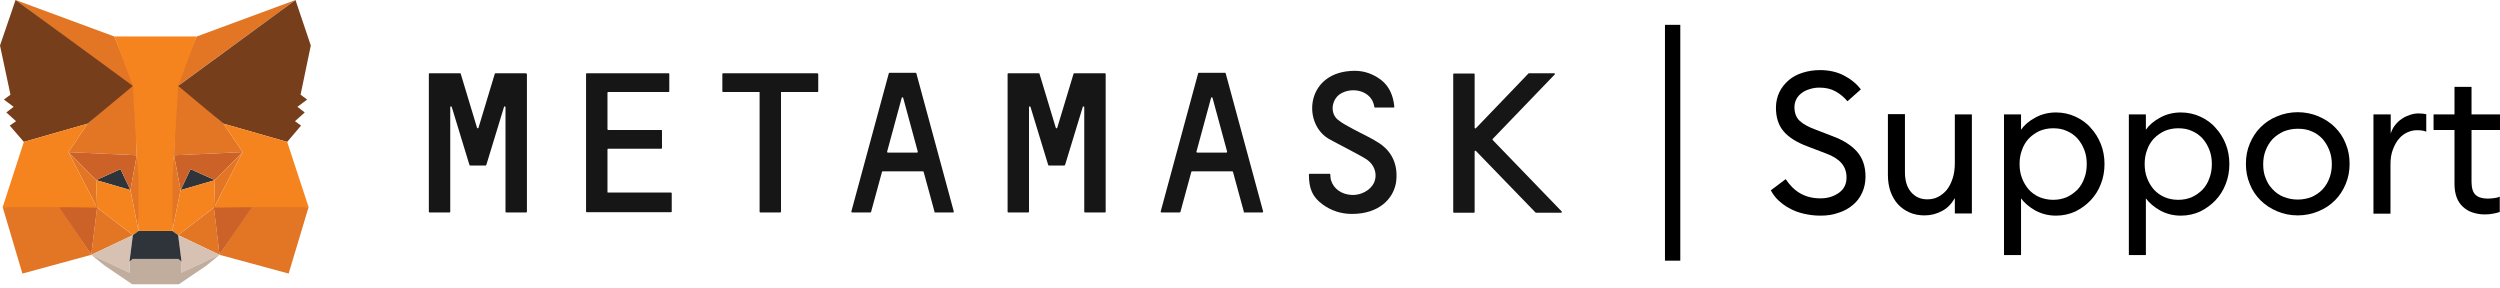
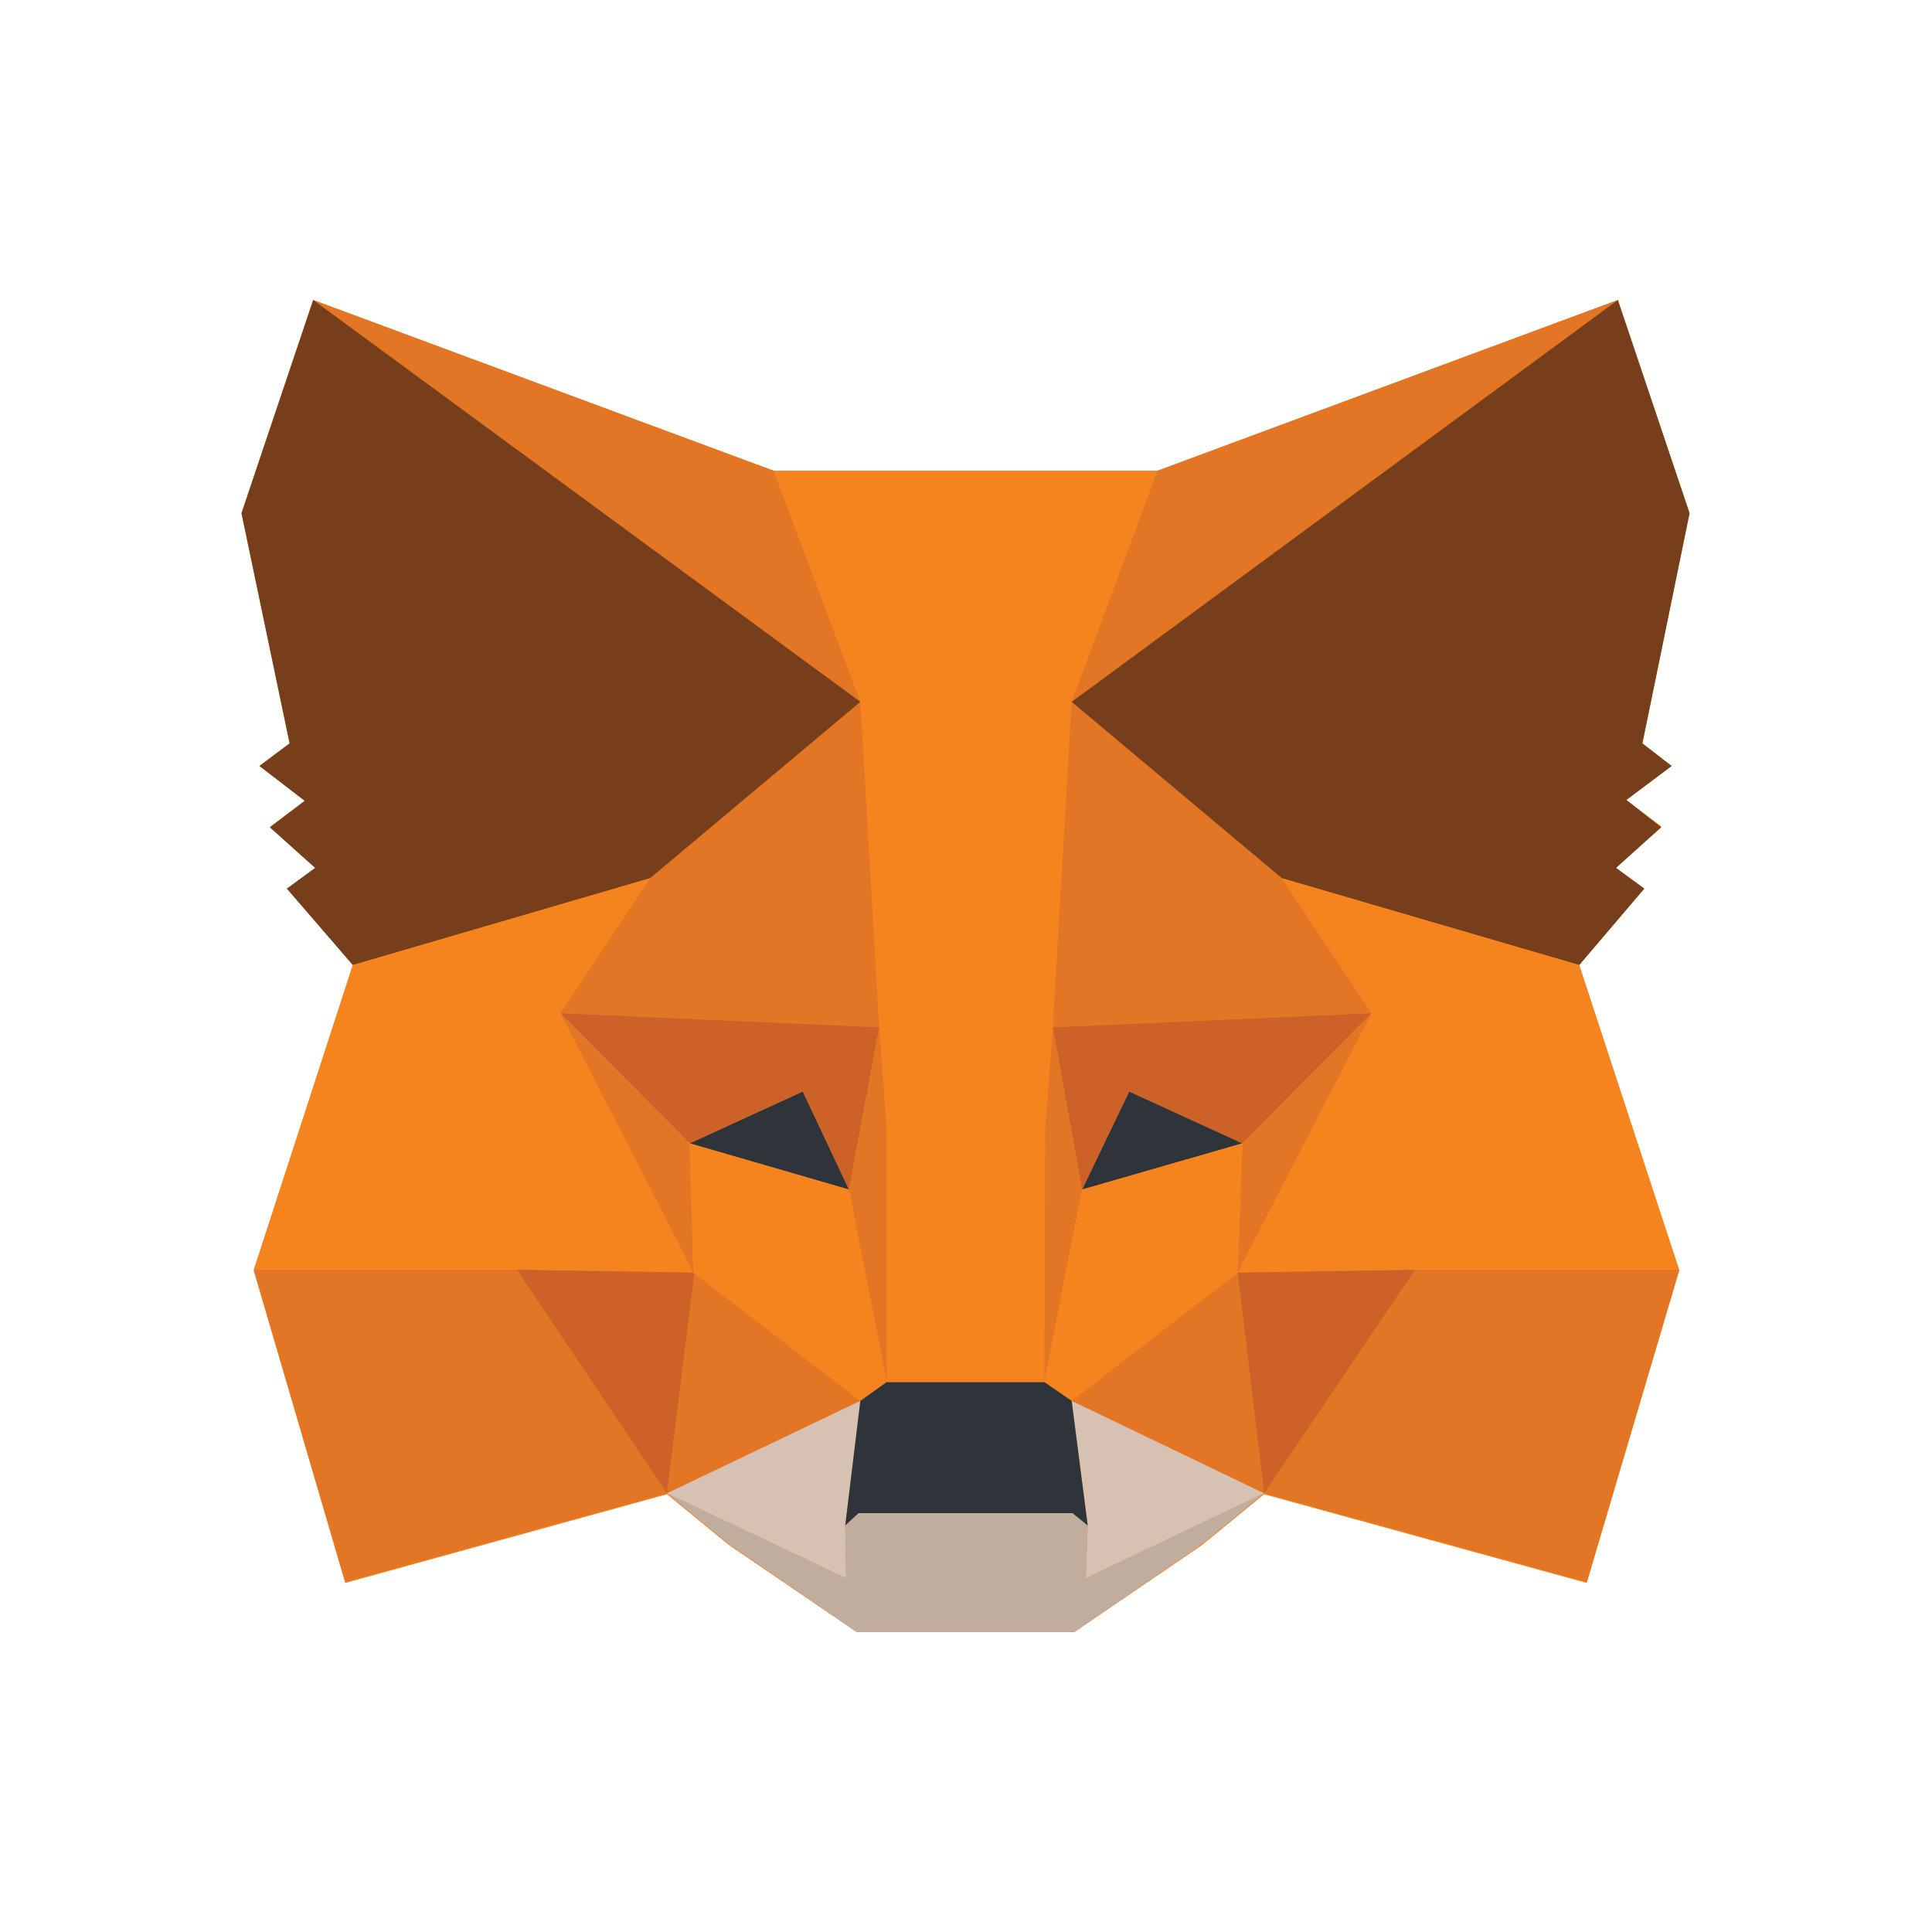
- <svg xmlns="http://www.w3.org/2000/svg" width="270" height="31" viewBox="0 0 270 31" fill="none">
-   <path fill-rule="evenodd" clip-rule="evenodd" d="M179.816 28.152V2.682H181.472V28.152H179.816Z" fill="black" />
-   <path d="M148.984 15.481C148.117 14.903 147.144 14.483 146.224 13.983C145.62 13.641 144.989 13.352 144.489 12.932C143.622 12.222 143.806 10.803 144.7 10.172C146.014 9.304 148.195 9.778 148.432 11.565C148.432 11.591 148.458 11.617 148.511 11.617H150.509C150.561 11.617 150.587 11.591 150.587 11.539C150.482 10.303 150.009 9.278 149.142 8.621C148.301 7.99 147.354 7.648 146.329 7.648C141.072 7.648 140.599 13.195 143.438 14.956C143.753 15.166 146.539 16.559 147.512 17.164C148.485 17.768 148.8 18.872 148.379 19.766C147.985 20.554 146.986 21.106 145.988 21.054C144.884 21.001 144.042 20.397 143.753 19.477C143.701 19.319 143.674 18.977 143.674 18.846C143.674 18.82 143.648 18.767 143.596 18.767H141.44C141.414 18.767 141.361 18.793 141.361 18.846C141.361 20.397 141.756 21.264 142.807 22.053C143.806 22.789 144.884 23.104 146.014 23.104C148.958 23.104 150.482 21.448 150.771 19.713C151.008 18.005 150.482 16.48 148.984 15.481Z" fill="#161616" />
-   <path d="M116.022 7.912C115.996 7.912 115.97 7.938 115.944 7.965L114.182 13.8C114.156 13.879 114.051 13.879 114.025 13.8L112.264 7.965C112.264 7.938 112.237 7.912 112.185 7.912H108.899C108.873 7.912 108.82 7.938 108.82 7.991V22.868C108.82 22.895 108.847 22.947 108.899 22.947H111.055C111.081 22.947 111.133 22.921 111.133 22.868V11.566C111.133 11.487 111.265 11.461 111.291 11.54L113.078 17.401L113.21 17.822C113.21 17.848 113.236 17.874 113.289 17.874H114.945C114.971 17.874 114.997 17.848 115.024 17.822L115.155 17.401L116.942 11.54C116.969 11.461 117.1 11.487 117.1 11.566V22.868C117.1 22.895 117.126 22.947 117.179 22.947H119.334C119.361 22.947 119.413 22.921 119.413 22.868V7.991C119.413 7.965 119.387 7.912 119.334 7.912H116.022Z" fill="#161616" />
-   <path d="M88.265 7.912H78.093C78.067 7.912 78.014 7.938 78.014 7.991V9.857C78.014 9.883 78.04 9.936 78.093 9.936H82.036V22.868C82.036 22.895 82.062 22.947 82.115 22.947H84.27C84.296 22.947 84.349 22.921 84.349 22.868V9.936H88.292C88.318 9.936 88.371 9.91 88.371 9.857V7.991C88.344 7.965 88.318 7.912 88.265 7.912Z" fill="#161616" />
-   <path d="M95.809 16.376L97.386 10.567C97.413 10.488 97.518 10.488 97.544 10.567L99.121 16.376C99.121 16.428 99.095 16.481 99.042 16.481H95.888C95.835 16.481 95.809 16.428 95.809 16.376ZM100.961 22.947H102.932C102.985 22.947 103.011 22.894 103.011 22.842L98.963 7.912C98.963 7.886 98.937 7.859 98.885 7.859H96.072C96.046 7.859 96.019 7.886 95.993 7.912L91.945 22.842C91.945 22.894 91.972 22.947 92.024 22.947H93.996C94.022 22.947 94.048 22.921 94.074 22.894L95.257 18.557C95.257 18.531 95.284 18.505 95.336 18.505H99.673C99.699 18.505 99.726 18.531 99.752 18.557L100.935 22.894C100.882 22.921 100.935 22.947 100.961 22.947Z" fill="#161616" />
-   <path d="M129.217 16.376L130.795 10.567C130.821 10.488 130.926 10.488 130.952 10.567L132.529 16.376C132.529 16.428 132.503 16.481 132.45 16.481H129.296C129.244 16.481 129.217 16.428 129.217 16.376ZM134.369 22.947H136.341C136.393 22.947 136.42 22.894 136.42 22.842L132.372 7.912C132.372 7.886 132.345 7.859 132.293 7.859H129.48C129.454 7.859 129.428 7.886 129.401 7.912L125.354 22.842C125.354 22.894 125.38 22.947 125.432 22.947H127.404C127.43 22.947 127.456 22.921 127.483 22.894L128.665 18.557C128.665 18.531 128.692 18.505 128.744 18.505H133.081C133.108 18.505 133.134 18.531 133.16 18.557L134.343 22.894C134.29 22.921 134.317 22.947 134.369 22.947Z" fill="#161616" />
-   <path d="M65.608 20.739V16.139C65.608 16.113 65.634 16.061 65.686 16.061H71.416C71.443 16.061 71.495 16.034 71.495 15.982V14.115C71.495 14.089 71.469 14.037 71.416 14.037H65.686C65.66 14.037 65.608 14.01 65.608 13.958V10.015C65.608 9.989 65.634 9.936 65.686 9.936H72.205C72.231 9.936 72.284 9.91 72.284 9.857V7.991C72.284 7.965 72.258 7.912 72.205 7.912H63.373C63.347 7.912 63.294 7.938 63.294 7.991V22.842C63.294 22.868 63.321 22.921 63.373 22.921H72.468C72.494 22.921 72.547 22.895 72.547 22.842V20.871C72.547 20.844 72.52 20.792 72.468 20.792H65.66C65.634 20.818 65.608 20.792 65.608 20.739Z" fill="#161616" />
-   <path d="M168.645 22.816L161.206 15.114C161.18 15.088 161.18 15.035 161.206 15.009L167.909 8.044C167.962 7.991 167.909 7.912 167.857 7.912H165.123C165.097 7.912 165.097 7.912 165.07 7.938L159.393 13.852C159.34 13.905 159.261 13.852 159.261 13.8V8.017C159.261 7.991 159.235 7.938 159.182 7.938H157.027C157.001 7.938 156.948 7.965 156.948 8.017V22.895C156.948 22.921 156.975 22.974 157.027 22.974H159.182C159.209 22.974 159.261 22.947 159.261 22.895V16.35C159.261 16.297 159.34 16.244 159.393 16.297L165.833 22.947C165.833 22.947 165.859 22.974 165.885 22.974H168.619C168.671 22.947 168.698 22.868 168.645 22.816Z" fill="#161616" />
-   <path d="M56.776 7.912H53.517C53.49 7.912 53.464 7.938 53.438 7.965L51.677 13.8C51.65 13.879 51.545 13.879 51.519 13.8L49.758 7.965C49.758 7.938 49.731 7.912 49.679 7.912H46.393C46.367 7.912 46.315 7.938 46.315 7.991V22.868C46.315 22.895 46.341 22.947 46.393 22.947H48.549C48.575 22.947 48.627 22.921 48.627 22.868V11.566C48.627 11.487 48.759 11.461 48.785 11.54L50.573 17.401L50.704 17.822C50.704 17.848 50.73 17.874 50.783 17.874H52.439C52.465 17.874 52.492 17.848 52.518 17.822L52.649 17.401L54.437 11.54C54.463 11.461 54.594 11.487 54.594 11.566V22.868C54.594 22.895 54.62 22.947 54.673 22.947H56.828C56.855 22.947 56.907 22.921 56.907 22.868V7.991C56.855 7.965 56.828 7.912 56.776 7.912Z" fill="#161616" />
-   <path d="M31.91 0L18.794 9.594L21.238 3.943L31.91 0Z" fill="#E27625" />
-   <path d="M1.682 0L14.666 9.673L12.353 3.943L1.682 0Z" fill="#E27625" />
-   <path d="M27.205 22.236L23.709 27.52L31.174 29.544L33.329 22.368L27.205 22.236Z" fill="#E27625" />
-   <path d="M0.289 22.368L2.418 29.544L9.857 27.52L6.387 22.236L0.289 22.368Z" fill="#E27625" />
-   <path d="M9.463 13.352L7.386 16.428L14.772 16.769L14.536 8.91L9.463 13.352Z" fill="#E27625" />
-   <path d="M24.13 13.352L18.978 8.805L18.794 16.769L26.206 16.427L24.13 13.352Z" fill="#E27625" />
-   <path d="M9.856 27.521L14.351 25.392L10.487 22.422L9.856 27.521Z" fill="#E27625" />
-   <path d="M19.241 25.392L23.71 27.521L23.105 22.422L19.241 25.392Z" fill="#E27625" />
-   <path d="M23.71 27.522L19.241 25.393L19.609 28.258L19.557 29.467L23.71 27.522Z" fill="#D7C1B3" />
-   <path d="M9.856 27.522L14.009 29.467L13.983 28.258L14.351 25.393L9.856 27.522Z" fill="#D7C1B3" />
-   <path d="M14.088 20.53L10.382 19.452L13.011 18.27L14.088 20.53Z" fill="#2F343B" />
-   <path d="M19.504 20.53L20.582 18.27L23.21 19.452L19.504 20.53Z" fill="#2F343B" />
-   <path d="M9.857 27.52L10.514 22.236L6.388 22.368L9.857 27.52Z" fill="#CC6228" />
-   <path d="M23.078 22.236L23.709 27.52L27.205 22.368L23.078 22.236Z" fill="#CC6228" />
-   <path d="M26.206 16.428L18.794 16.769L19.504 20.528L20.581 18.268L23.21 19.451L26.206 16.428Z" fill="#CC6228" />
-   <path d="M10.383 19.451L13.011 18.268L14.089 20.528L14.772 16.769L7.386 16.428L10.383 19.451Z" fill="#CC6228" />
-   <path d="M7.386 16.428L10.488 22.421L10.383 19.451L7.386 16.428Z" fill="#E27625" />
-   <path d="M23.21 19.451L23.105 22.421L26.206 16.428L23.21 19.451Z" fill="#E27625" />
-   <path d="M14.772 16.77L14.089 20.528L14.956 24.944L15.167 19.109L14.772 16.77Z" fill="#E27625" />
-   <path d="M18.794 16.77L18.452 19.109L18.61 24.944L19.504 20.528L18.794 16.77Z" fill="#E27625" />
-   <path d="M19.504 20.529L18.61 24.945L19.241 25.392L23.105 22.421L23.21 19.451L19.504 20.529Z" fill="#F5841F" />
-   <path d="M10.382 19.451L10.488 22.421L14.351 25.392L14.956 24.945L14.088 20.529L10.382 19.451Z" fill="#F5841F" />
-   <path d="M19.556 29.465L19.608 28.256L19.267 27.966H14.325L13.983 28.256L14.009 29.465L9.856 27.52L11.328 28.702L14.272 30.7H19.319L22.263 28.702L23.709 27.52L19.556 29.465Z" fill="#C0AD9E" />
-   <path d="M19.24 25.392L18.61 24.945H14.956L14.351 25.392L13.983 28.257L14.325 27.968H19.267L19.608 28.257L19.24 25.392Z" fill="#2F343B" />
-   <path d="M32.463 10.225L33.567 4.915L31.911 0L19.241 9.279L24.13 13.353L31.017 15.324L32.515 13.563L31.858 13.09L32.91 12.144L32.121 11.539L33.172 10.751L32.463 10.225Z" fill="#763E1A" />
-   <path d="M0 4.915L1.13 10.225L0.421 10.751L1.472 11.539L0.683 12.144L1.735 13.09L1.051 13.563L2.576 15.324L9.463 13.353L14.352 9.279L1.682 0L0 4.915Z" fill="#763E1A" />
-   <path d="M31.016 15.325L24.13 13.354L26.206 16.429L23.105 22.422L27.205 22.369H33.329L31.016 15.325Z" fill="#F5841F" />
-   <path d="M9.463 13.354L2.576 15.325L0.289 22.369H6.387L10.488 22.422L7.386 16.429L9.463 13.354Z" fill="#F5841F" />
-   <path d="M18.794 16.768L19.241 9.277L21.238 3.941H12.354L14.352 9.277L14.772 16.768L14.956 19.134V24.943H18.61L18.636 19.134L18.794 16.768Z" fill="#F5841F" />
-   <path d="M196.586 23.289C195.956 23.289 195.377 23.21 194.799 23.078C194.247 22.947 193.721 22.763 193.274 22.5C192.801 22.264 192.407 21.948 192.065 21.633C191.724 21.317 191.461 20.949 191.25 20.555L192.854 19.346C193.274 19.977 193.774 20.503 194.405 20.871C195.036 21.239 195.772 21.423 196.613 21.423C197.401 21.423 198.058 21.212 198.61 20.818C199.162 20.424 199.425 19.872 199.425 19.162C199.425 18.558 199.241 18.032 198.873 17.611C198.505 17.191 197.953 16.849 197.243 16.586L195.246 15.824C194.037 15.377 193.169 14.825 192.617 14.168C192.065 13.511 191.802 12.67 191.802 11.618C191.802 11.014 191.934 10.462 192.17 9.962C192.407 9.463 192.749 9.042 193.169 8.674C193.59 8.306 194.089 8.043 194.668 7.859C195.246 7.675 195.877 7.57 196.56 7.57C197.506 7.57 198.374 7.754 199.136 8.149C199.898 8.543 200.503 9.042 200.976 9.647L199.53 10.935C199.136 10.488 198.715 10.12 198.216 9.857C197.743 9.594 197.165 9.463 196.508 9.463C196.14 9.463 195.772 9.515 195.456 9.621C195.114 9.726 194.825 9.857 194.589 10.041C194.352 10.225 194.142 10.435 194.01 10.698C193.879 10.961 193.8 11.25 193.8 11.566C193.8 12.197 193.984 12.696 194.378 13.064C194.746 13.406 195.325 13.721 196.113 14.01L197.953 14.72C199.083 15.14 199.951 15.692 200.555 16.376C201.16 17.059 201.475 17.953 201.475 19.083C201.475 19.714 201.344 20.319 201.107 20.818C200.871 21.344 200.529 21.791 200.109 22.132C199.688 22.5 199.162 22.789 198.584 22.973C197.927 23.21 197.296 23.289 196.586 23.289Z" fill="black" />
-   <path d="M207.836 23.263C207.258 23.263 206.706 23.158 206.233 22.947C205.76 22.737 205.339 22.448 204.998 22.08C204.656 21.712 204.393 21.265 204.183 20.713C203.999 20.187 203.894 19.583 203.894 18.899V12.328H205.734V18.61C205.734 19.504 205.944 20.214 206.391 20.739C206.837 21.265 207.416 21.528 208.152 21.528C208.572 21.528 208.967 21.449 209.308 21.265C209.676 21.081 209.992 20.818 210.255 20.503C210.517 20.161 210.728 19.767 210.885 19.267C211.043 18.794 211.122 18.242 211.122 17.611V12.354H212.962V23.052H211.122V21.396C210.754 22.027 210.307 22.5 209.729 22.79C209.151 23.105 208.52 23.263 207.836 23.263Z" fill="black" />
-   <path d="M216.432 27.521V12.355H218.272V14.011C218.64 13.485 219.139 13.065 219.822 12.697C220.48 12.329 221.242 12.145 222.057 12.145C222.793 12.145 223.502 12.302 224.133 12.591C224.764 12.88 225.342 13.275 225.789 13.8C226.262 14.3 226.63 14.905 226.893 15.562C227.156 16.219 227.287 16.955 227.287 17.717C227.287 18.479 227.156 19.215 226.893 19.872C226.63 20.556 226.262 21.134 225.789 21.633C225.316 22.133 224.764 22.527 224.133 22.843C223.502 23.132 222.793 23.289 222.057 23.289C221.242 23.289 220.506 23.105 219.822 22.737C219.165 22.369 218.64 21.923 218.272 21.423V27.548H216.432V27.521ZM221.741 21.581C222.293 21.581 222.766 21.476 223.213 21.292C223.66 21.081 224.028 20.819 224.37 20.477C224.685 20.135 224.948 19.715 225.106 19.241C225.29 18.768 225.369 18.269 225.369 17.717C225.369 17.165 225.29 16.666 225.106 16.192C224.922 15.719 224.685 15.325 224.37 14.957C224.054 14.615 223.66 14.326 223.213 14.142C222.766 13.932 222.267 13.853 221.741 13.853C221.189 13.853 220.716 13.958 220.269 14.142C219.822 14.352 219.454 14.615 219.113 14.957C218.797 15.299 218.534 15.719 218.377 16.192C218.193 16.666 218.114 17.165 218.114 17.717C218.114 18.269 218.193 18.768 218.377 19.241C218.561 19.715 218.797 20.109 219.113 20.477C219.428 20.819 219.822 21.108 220.269 21.292C220.716 21.476 221.216 21.581 221.741 21.581Z" fill="black" />
-   <path d="M229.916 27.521V12.355H231.755V14.011C232.123 13.485 232.623 13.065 233.306 12.697C233.963 12.329 234.726 12.145 235.541 12.145C236.277 12.145 236.986 12.302 237.617 12.591C238.248 12.88 238.826 13.275 239.273 13.8C239.746 14.3 240.114 14.905 240.377 15.562C240.64 16.219 240.771 16.955 240.771 17.717C240.771 18.479 240.64 19.215 240.377 19.872C240.114 20.556 239.746 21.134 239.273 21.633C238.8 22.133 238.248 22.527 237.617 22.843C236.986 23.132 236.277 23.289 235.541 23.289C234.726 23.289 233.99 23.105 233.306 22.737C232.649 22.369 232.123 21.923 231.755 21.423V27.548H229.916V27.521ZM235.251 21.581C235.803 21.581 236.277 21.476 236.723 21.292C237.17 21.081 237.538 20.819 237.88 20.477C238.195 20.135 238.458 19.715 238.616 19.241C238.8 18.768 238.879 18.269 238.879 17.717C238.879 17.165 238.8 16.666 238.616 16.192C238.432 15.719 238.195 15.325 237.88 14.957C237.564 14.615 237.17 14.326 236.723 14.142C236.277 13.932 235.777 13.853 235.251 13.853C234.699 13.853 234.226 13.958 233.779 14.142C233.333 14.352 232.965 14.615 232.623 14.957C232.307 15.299 232.045 15.719 231.887 16.192C231.703 16.666 231.624 17.165 231.624 17.717C231.624 18.269 231.703 18.768 231.887 19.241C232.071 19.715 232.307 20.109 232.623 20.477C232.938 20.819 233.333 21.108 233.779 21.292C234.2 21.476 234.699 21.581 235.251 21.581Z" fill="black" />
-   <path d="M248.157 23.262C247.342 23.262 246.607 23.104 245.923 22.815C245.24 22.526 244.635 22.132 244.136 21.632C243.636 21.133 243.242 20.555 242.979 19.871C242.69 19.188 242.559 18.478 242.559 17.69C242.559 16.901 242.69 16.191 242.979 15.508C243.268 14.825 243.636 14.246 244.136 13.747C244.635 13.247 245.213 12.853 245.923 12.564C246.607 12.275 247.369 12.117 248.157 12.117C248.946 12.117 249.708 12.275 250.392 12.564C251.075 12.853 251.68 13.247 252.179 13.747C252.678 14.246 253.073 14.825 253.335 15.508C253.625 16.191 253.756 16.901 253.756 17.69C253.756 18.478 253.625 19.188 253.335 19.871C253.046 20.555 252.678 21.133 252.179 21.632C251.68 22.132 251.101 22.526 250.392 22.815C249.708 23.104 248.946 23.262 248.157 23.262ZM248.157 21.553C248.709 21.553 249.209 21.448 249.682 21.264C250.129 21.054 250.523 20.791 250.838 20.45C251.154 20.108 251.417 19.687 251.574 19.24C251.758 18.767 251.837 18.268 251.837 17.742C251.837 17.216 251.758 16.717 251.574 16.244C251.39 15.771 251.154 15.377 250.838 15.008C250.523 14.667 250.129 14.378 249.682 14.194C249.235 13.983 248.709 13.905 248.157 13.905C247.605 13.905 247.106 14.01 246.633 14.194C246.186 14.404 245.792 14.667 245.45 15.008C245.135 15.35 244.872 15.771 244.688 16.244C244.504 16.717 244.425 17.216 244.425 17.742C244.425 18.294 244.504 18.794 244.688 19.24C244.872 19.714 245.108 20.108 245.45 20.45C245.765 20.791 246.16 21.08 246.633 21.264C247.106 21.448 247.605 21.553 248.157 21.553Z" fill="black" />
-   <path d="M256.358 12.355H258.198V14.432C258.303 14.09 258.461 13.774 258.671 13.512C258.882 13.249 259.118 13.012 259.407 12.828C259.67 12.644 259.959 12.513 260.275 12.408C260.59 12.303 260.879 12.25 261.195 12.25C261.484 12.25 261.747 12.276 262.036 12.329V14.221C261.852 14.143 261.694 14.116 261.536 14.09C261.379 14.064 261.221 14.064 261.011 14.064C260.669 14.064 260.327 14.143 259.986 14.3C259.644 14.458 259.355 14.668 259.092 14.984C258.829 15.273 258.619 15.667 258.435 16.14C258.251 16.613 258.172 17.139 258.172 17.77V23.079H256.332V12.355H256.358Z" fill="black" />
-   <path d="M268.344 23.158C267.871 23.158 267.45 23.079 267.03 22.948C266.636 22.816 266.294 22.606 266.005 22.343C265.716 22.081 265.479 21.739 265.321 21.318C265.164 20.898 265.085 20.424 265.085 19.872V14.037H262.824V12.355H265.085V9.385H266.925V12.355H270V14.037H266.925V19.636C266.925 20.319 267.082 20.793 267.372 21.055C267.661 21.318 268.108 21.45 268.686 21.45C268.922 21.45 269.133 21.423 269.369 21.397C269.606 21.371 269.816 21.318 269.974 21.239V22.895C269.737 22.974 269.501 23.027 269.238 23.079C268.975 23.132 268.686 23.158 268.344 23.158Z" fill="black" />
+ <svg xmlns="http://www.w3.org/2000/svg" version="1.1" x="0px" y="0px" width="320" height="320" viewBox="0 0 204.8 192.4" style="enable-background:new 0 0 204.8 192.4;" xml:space="preserve">
+   <style type="text/css">
+ 	.st0{display:none;}
+ 	.st1{fill:#F5841F;}
+ 	.st2{fill:#E27625;}
+ 	.st3{fill:#D7C1B3;}
+ 	.st4{fill:#2F343B;}
+ 	.st5{fill:#CC6228;}
+ 	.st6{fill:#C0AD9E;}
+ 	.st7{fill:#763E1A;}
+ </style>
+   <g id="bg_x28_do_not_export_x29_" class="st0">
+ </g>
+   <g id="MM_Head_background__x28_Do_not_edit_x29_">
+     <g>
+       <path class="st1" d="M167.4,96.1l6.9-8.1l-3-2.2l4.8-4.4l-3.7-2.8l4.8-3.6l-3.1-2.4l5-24.4l-7.6-22.6 M171.5,25.6l-48.8,18.1l0,0    l0,0H82l0,0L33.2,25.6l0.3,0.2l-0.3-0.2l-7.6,22.6l5.1,24.4L27.5,75l4.9,3.6l-3.7,2.8l4.8,4.4l-3,2.2l6.9,8.1l-10.5,32.4h0l0,0    l9.7,33.1l34.1-9.4l0-0.1l0,0.1l0,0l0,0l0,0v0l0,0l0,0l0,0l6.6,5.4l13.5,9.2h23.1l13.5-9.2l6.6-5.4l0,0v0l0,0l0,0l34.2,9.4    l9.8-33.1l0,0h0l-10.6-32.4 M70.7,152.1L70.7,152.1L70.7,152.1" />
+     </g>
+   </g>
+   <g id="Logos">
+     <g>
+       <polygon class="st2" points="171.5,25.6 111.6,69.7 122.7,43.7   " />
+       <polygon class="st2" points="33.2,25.6 92.6,70.1 82,43.7   " />
+       <polygon class="st2" points="150,127.9 134,152.1 168.2,161.5 178,128.4   " />
+       <polygon class="st2" points="26.9,128.4 36.6,161.5 70.7,152.1 54.8,127.9   " />
+       <polygon class="st2" points="68.9,86.9 59.4,101.2 93.2,102.7 92.1,66.5   " />
+       <polygon class="st2" points="135.9,86.9 112.3,66.1 111.6,102.7 145.4,101.2   " />
+       <polygon class="st2" points="70.7,152.1 91.2,142.3 73.5,128.7   " />
+       <polygon class="st2" points="113.6,142.3 134,152.1 131.2,128.7   " />
+       <polygon class="st3" points="134,152.1 113.6,142.3 115.3,155.5 115.1,161.1   " />
+       <polygon class="st3" points="70.7,152.1 89.7,161.1 89.6,155.5 91.2,142.3   " />
+       <polygon class="st4" points="90,119.9 73.1,115 85.1,109.5   " />
+       <polygon class="st4" points="114.7,119.9 119.7,109.5 131.7,115   " />
+       <polygon class="st5" points="70.7,152.1 73.7,127.9 54.8,128.4   " />
+       <polygon class="st5" points="131.1,127.9 134,152.1 150,128.4   " />
+       <polygon class="st5" points="145.4,101.2 111.6,102.7 114.7,119.9 119.7,109.5 131.7,115   " />
+       <polygon class="st5" points="73.1,115 85.1,109.5 90,119.9 93.2,102.7 59.4,101.2   " />
+       <polygon class="st2" points="59.4,101.2 73.5,128.7 73.1,115   " />
+       <polygon class="st2" points="131.7,115 131.2,128.7 145.4,101.2   " />
+       <polygon class="st2" points="93.2,102.7 90,119.9 94,140.3 94.9,113.5   " />
+       <polygon class="st2" points="111.6,102.7 109.9,113.4 110.7,140.3 114.7,119.9   " />
+       <polygon class="st1" points="114.7,119.9 110.7,140.3 113.6,142.3 131.2,128.7 131.7,115   " />
+       <polygon class="st1" points="73.1,115 73.5,128.7 91.2,142.3 94,140.3 90,119.9   " />
+       <polygon class="st6" points="115.1,161.1 115.3,155.5 113.7,154.2 91,154.2 89.6,155.5 89.7,161.1 70.7,152.1 77.3,157.5     90.8,166.8 113.9,166.8 127.4,157.5 134,152.1   " />
+       <polygon class="st4" points="113.6,142.3 110.7,140.3 94,140.3 91.2,142.3 89.6,155.5 91,154.2 113.7,154.2 115.3,155.5   " />
+       <polygon class="st7" points="174.1,72.6 179.1,48.2 171.5,25.6 113.6,68.2 135.9,86.9 167.4,96.1 174.3,88 171.3,85.8 176.1,81.5     172.4,78.6 177.2,75   " />
+       <polygon class="st7" points="25.6,48.2 30.7,72.6 27.5,75 32.3,78.7 28.6,81.5 33.4,85.8 30.4,88 37.4,96.1 68.9,86.9 91.2,68.2     33.2,25.6   " />
+       <polygon class="st1" points="167.4,96.1 135.9,86.9 145.4,101.2 131.2,128.7 150,128.4 178,128.4   " />
+       <polygon class="st1" points="68.9,86.9 37.4,96.1 26.9,128.4 54.8,128.4 73.5,128.7 59.4,101.2   " />
+       <polygon class="st1" points="111.6,102.7 113.6,68.2 122.7,43.7 82,43.7 91.2,68.2 93.2,102.7 94,113.5 94,140.3 110.7,140.3     110.8,113.5   " />
+     </g>
+   </g>
</svg>
